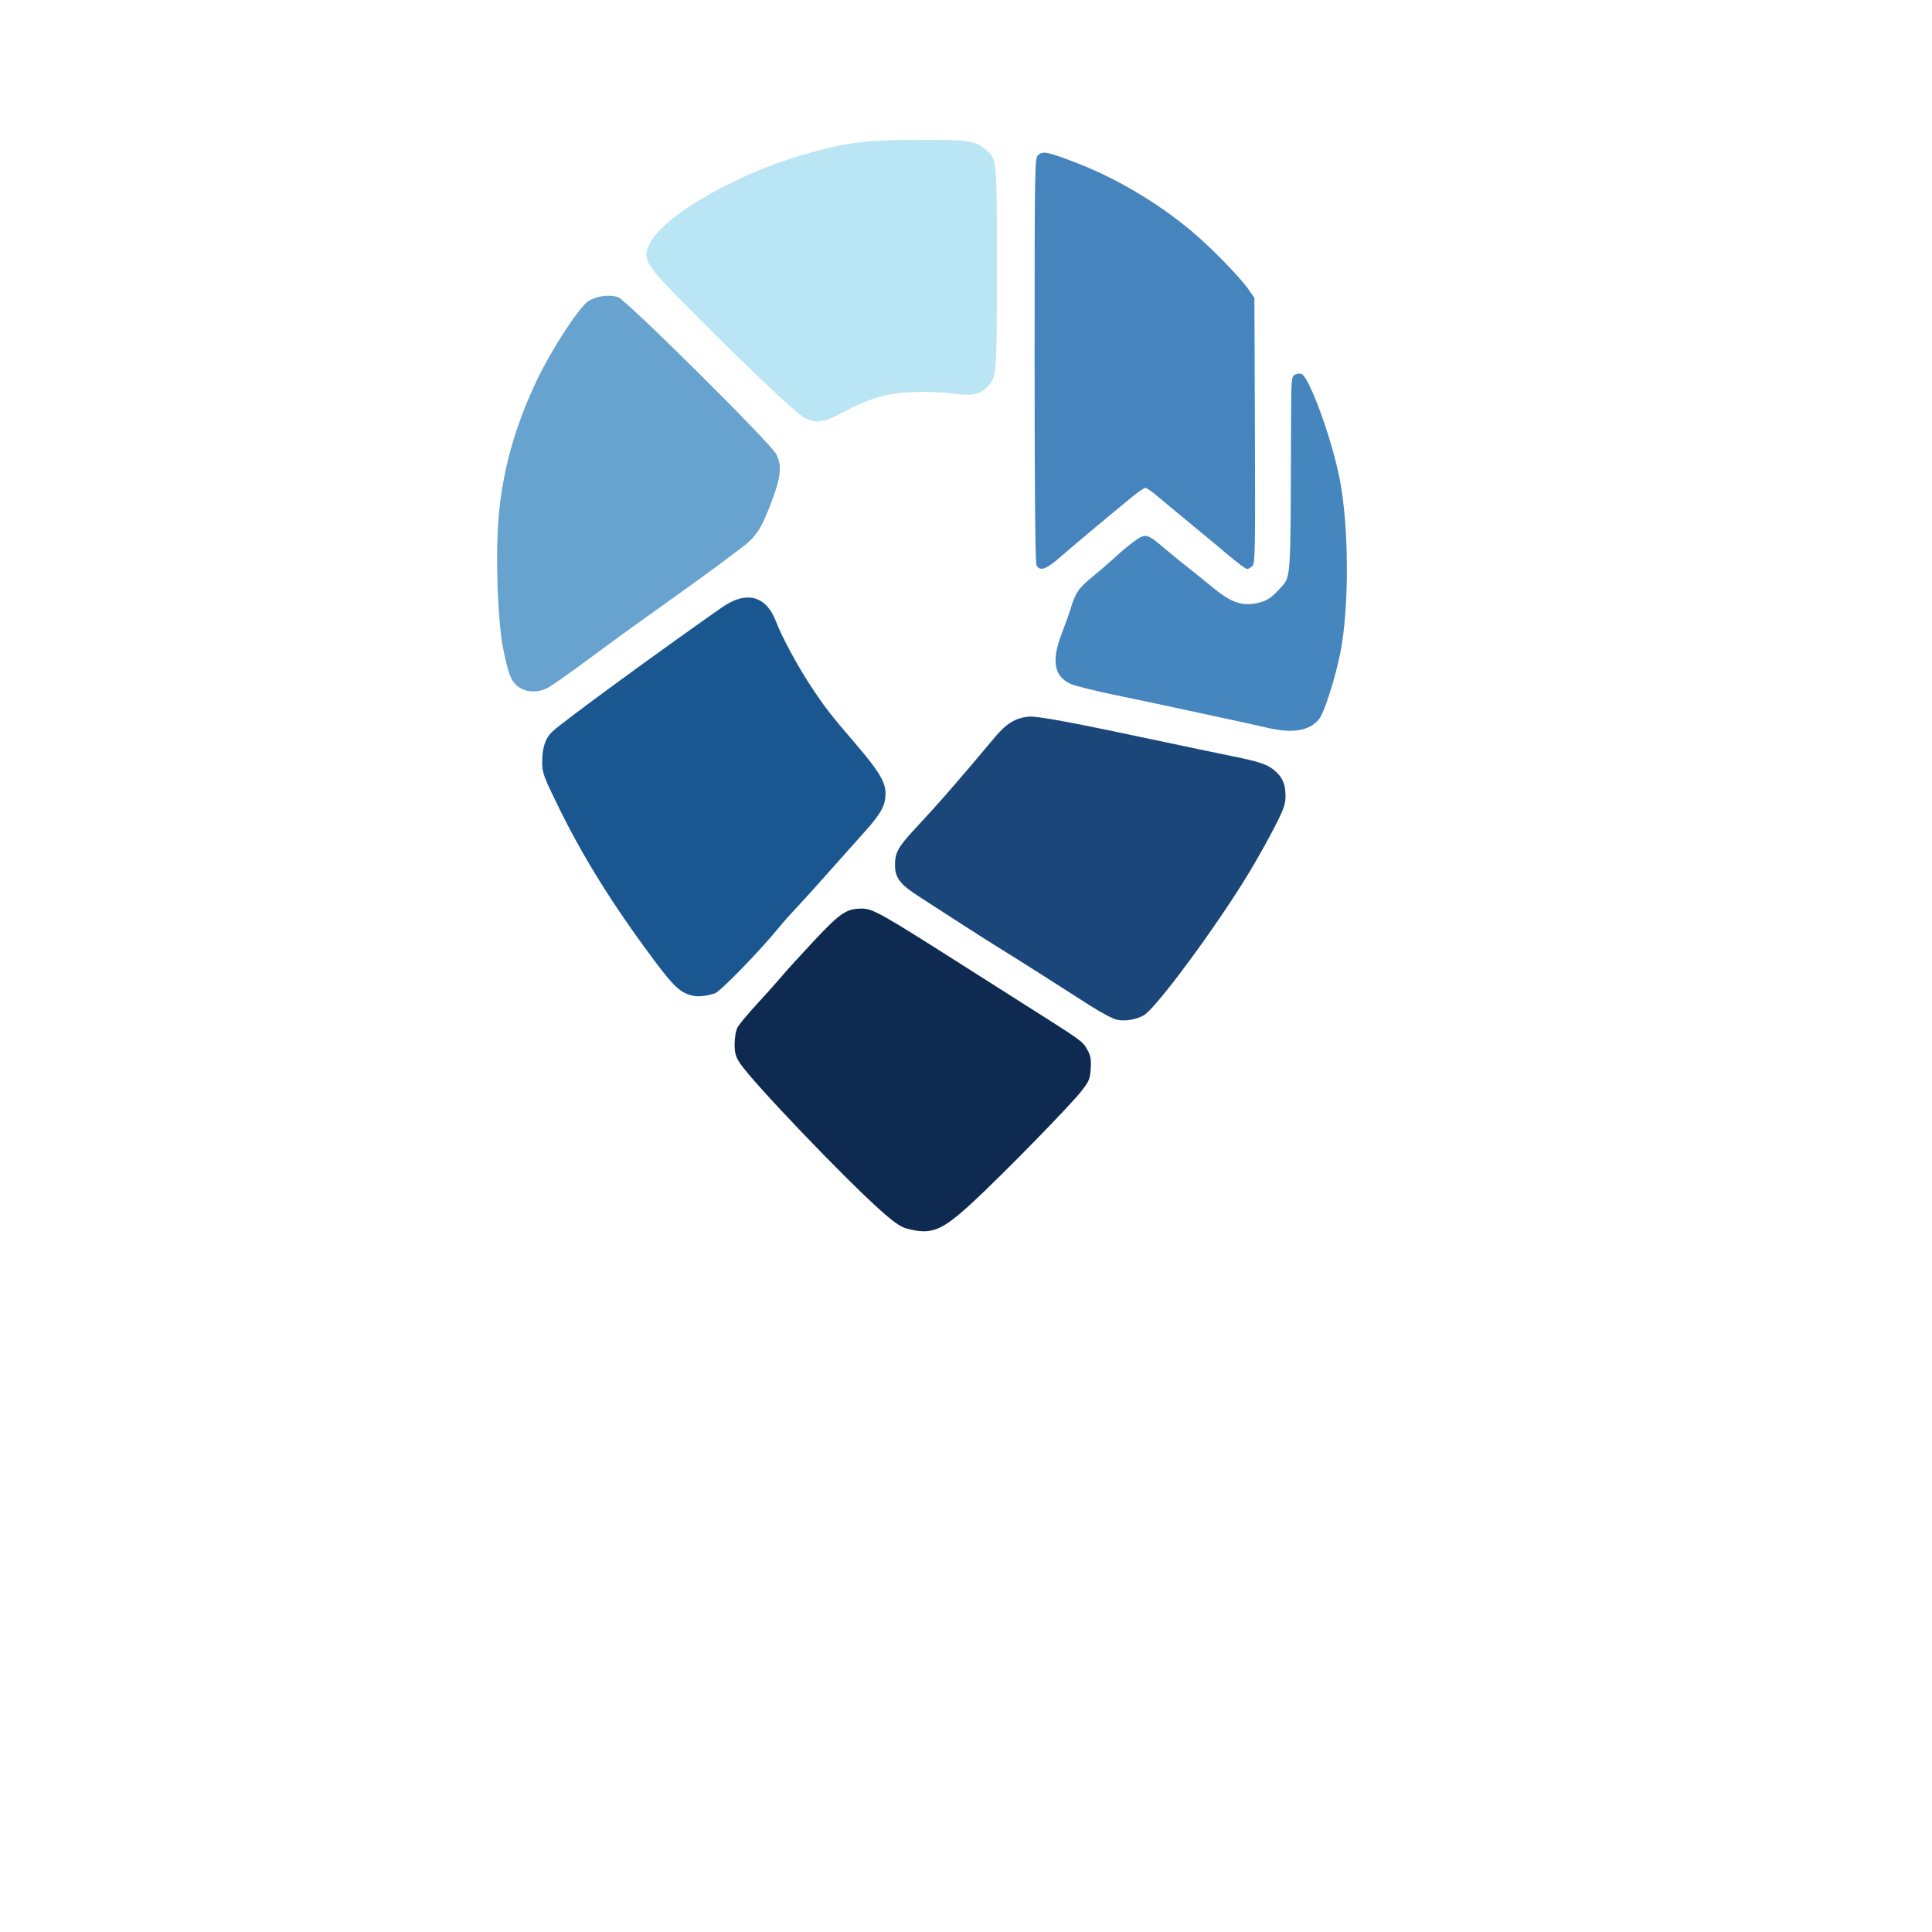
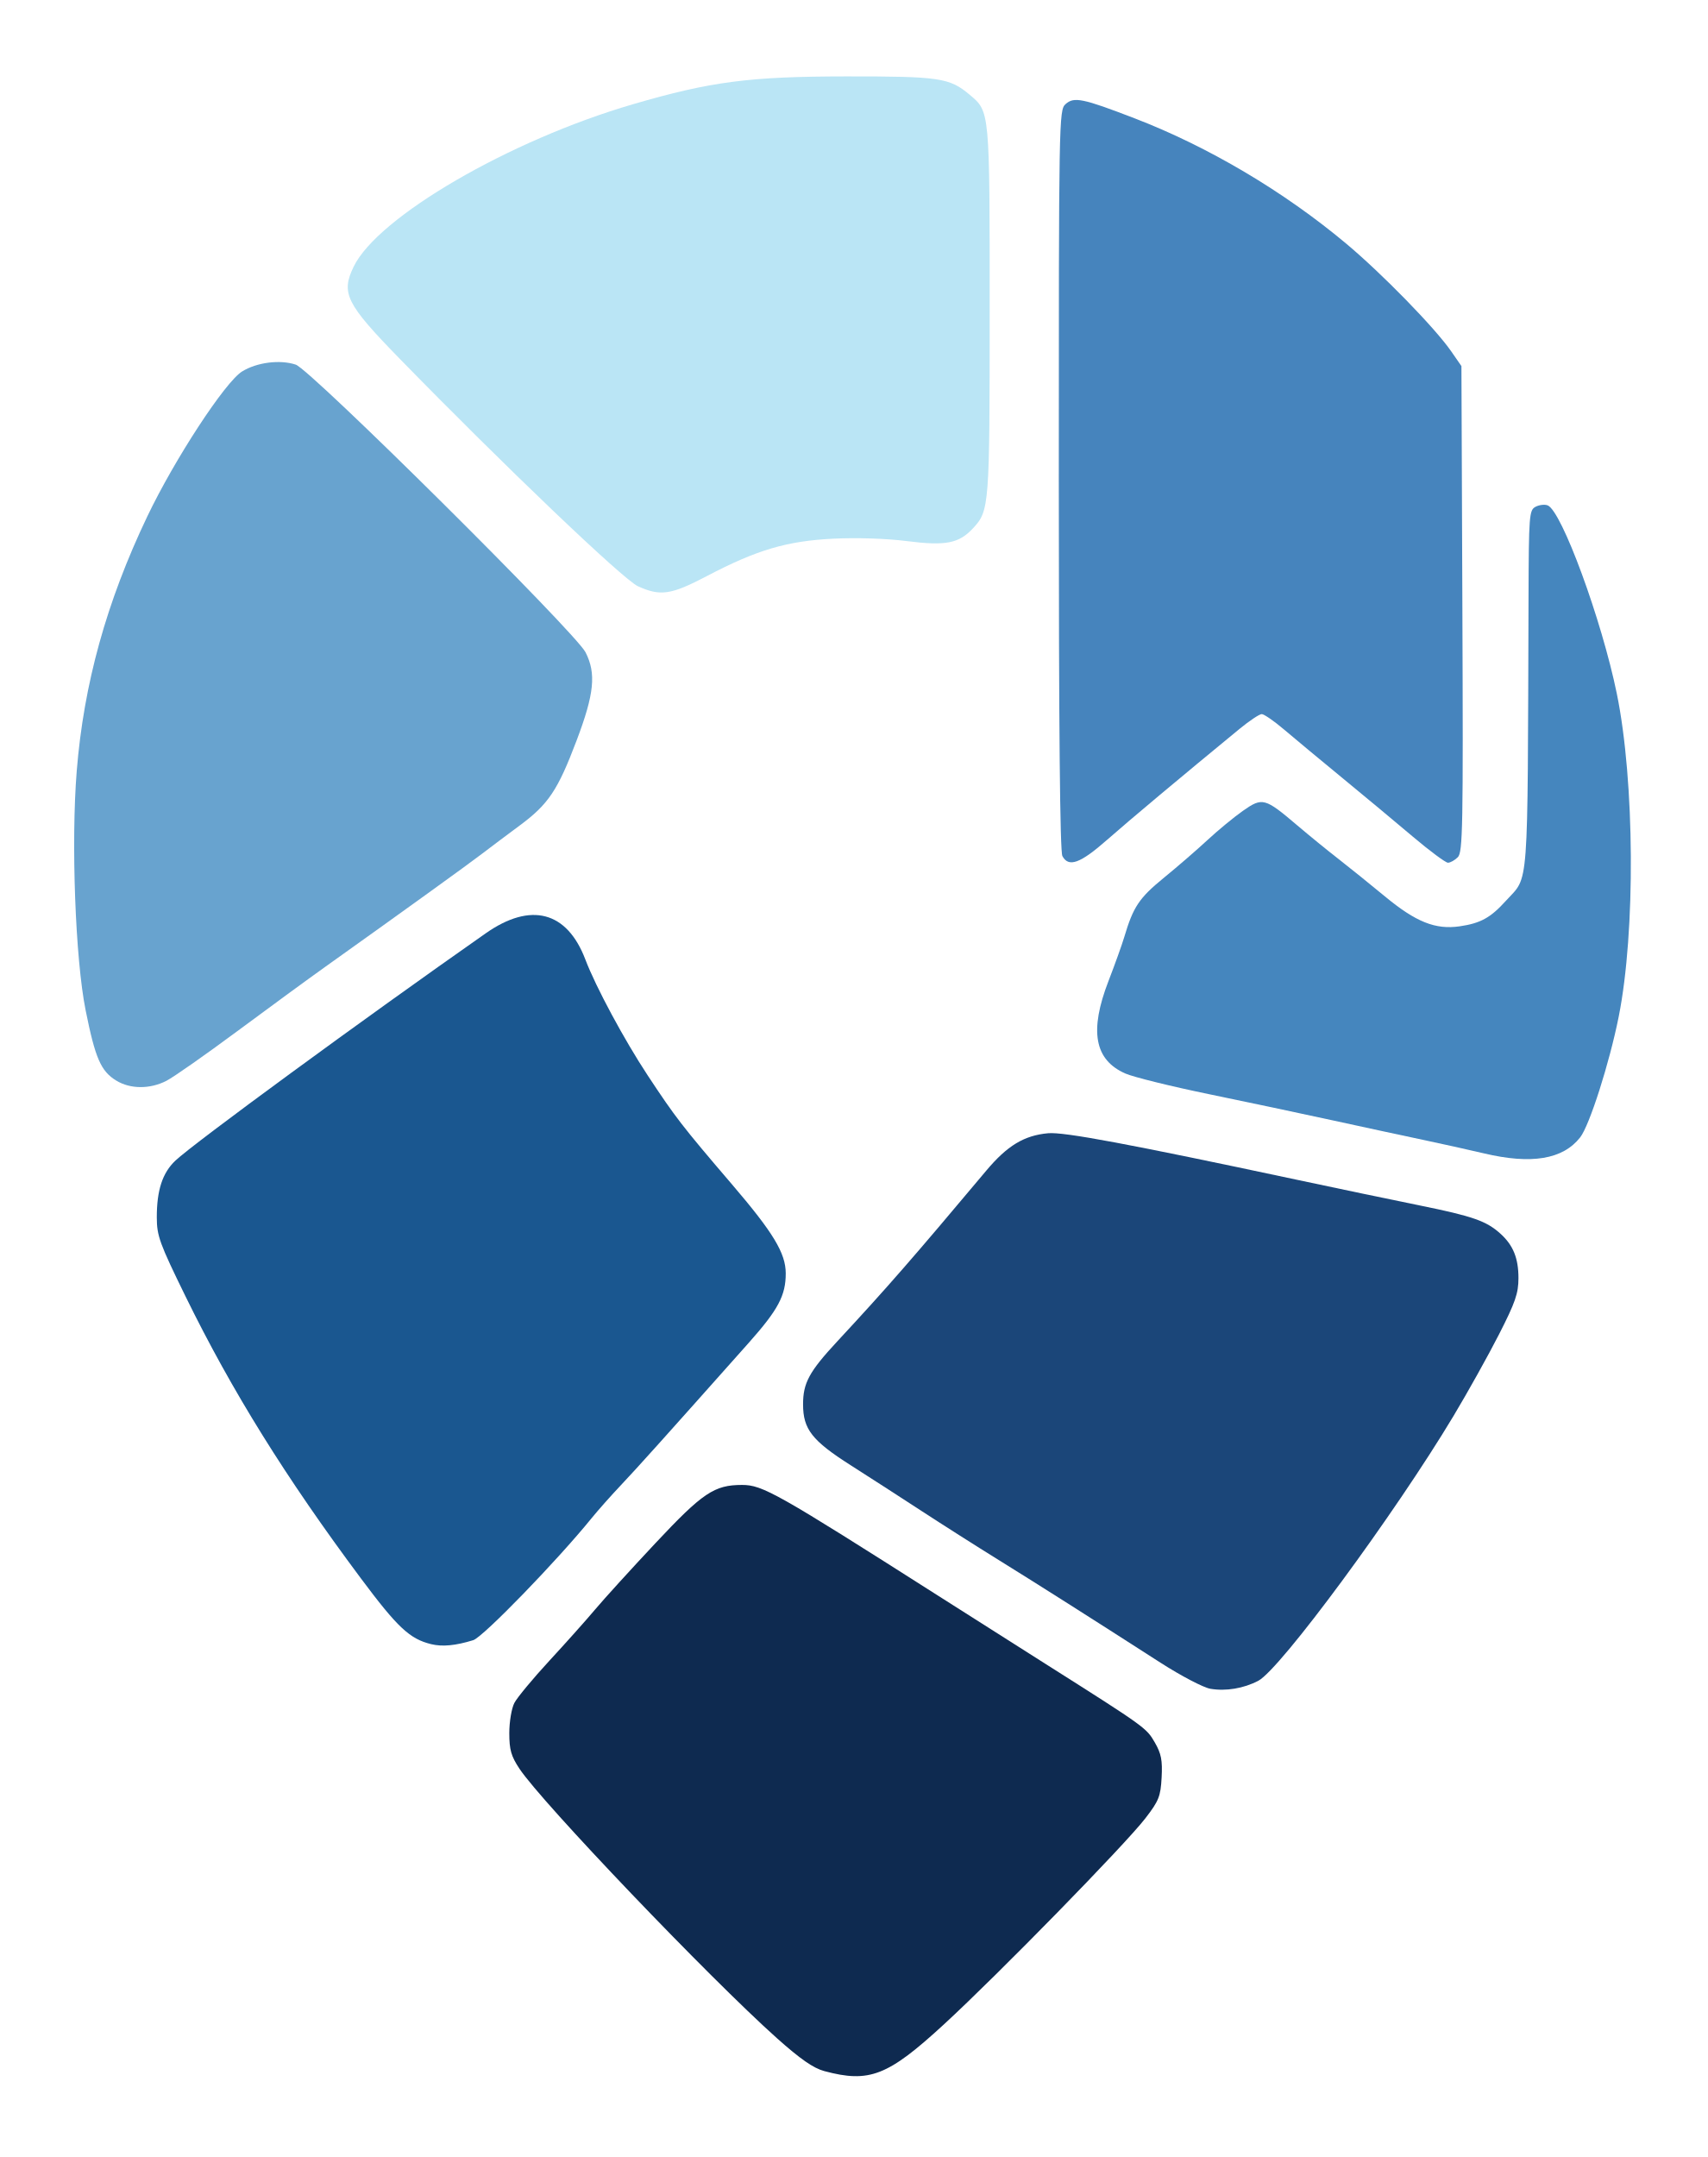
- <svg xmlns="http://www.w3.org/2000/svg" viewBox="0 0 1024 1024" role="img" aria-label="Life Map Diary logo">
+ <svg xmlns="http://www.w3.org/2000/svg" viewBox="242 52 494 624" role="img" aria-label="Life Map Diary logo">
  <path style="fill:#bae5f5;fill-opacity:1;stroke:none" d="m 426.584,221.593 c -4.233,-1.921 -38.624,-34.752 -68.87,-65.747 -15.59,-15.976 -17.109,-19.004 -13.388,-26.692 6.977,-14.413 45.091,-36.577 80.821,-46.999 22.546,-6.577 33.653,-8.026 61.715,-8.052 26.952,-0.025 29.889,0.408 35.661,5.266 5.911,4.974 5.839,4.202 5.839,62.529 0,56.594 -0.095,57.833 -4.801,62.908 -4.099,4.42 -7.921,5.161 -19.202,3.724 -5.861,-0.747 -14.454,-1.028 -21.222,-0.695 -13.44,0.662 -22.166,3.239 -36.578,10.802 -10.41,5.463 -13.459,5.914 -19.975,2.956 z" />
  <path style="fill:#4684bd;fill-opacity:1;stroke:none" d="m 549.398,299.644 c -0.695,-1.299 -1.035,-37.061 -1.035,-108.845 0,-104.402 0.045,-106.952 1.933,-108.66 2.453,-2.22 4.93,-1.712 20.067,4.116 21.265,8.188 43.082,21.104 61.085,36.163 10.44,8.733 25.742,24.417 30.45,31.21 l 2.965,4.278 0.276,70.239 c 0.248,63.238 0.117,70.398 -1.321,71.836 -0.879,0.879 -2.161,1.597 -2.85,1.597 -0.689,0 -5.269,-3.4 -10.179,-7.555 -4.909,-4.155 -14.101,-11.806 -20.426,-17.002 -6.325,-5.196 -13.879,-11.471 -16.787,-13.945 -2.908,-2.474 -5.833,-4.496 -6.5,-4.494 -0.667,0.002 -3.539,1.915 -6.383,4.25 -17.008,13.968 -31.784,26.343 -38.33,32.102 -7.811,6.872 -11.157,8.087 -12.965,4.71 z" />
  <path style="fill:#68a3cf;fill-opacity:1;stroke:none" d="m 275.661,364.619 c -4.472,-2.727 -6.087,-6.429 -8.892,-20.387 -2.972,-14.791 -4.227,-48.564 -2.57,-69.154 2.03,-25.211 8.604,-48.931 20.423,-73.687 7.902,-16.551 22.519,-38.896 27.429,-41.93 4.277,-2.643 10.935,-3.492 15.52,-1.979 4.31,1.422 80.903,77.437 83.853,83.219 3.124,6.123 2.532,11.998 -2.566,25.474 -5.47,14.46 -8.174,18.494 -16.539,24.676 -3.552,2.625 -8.483,6.324 -10.958,8.219 -4.108,3.146 -22.811,16.63 -45.352,32.697 -4.869,3.47 -16.344,11.865 -25.5,18.654 -9.156,6.789 -18.318,13.202 -20.358,14.25 -4.758,2.443 -10.43,2.422 -14.491,-0.054 z" />
  <path style="fill:#4586be;fill-opacity:1;stroke:none" d="m 671.363,385.658 c -4.125,-0.977 -12,-2.726 -17.5,-3.886 -5.5,-1.16 -17.268,-3.698 -26.151,-5.638 -8.883,-1.941 -25.083,-5.371 -36,-7.622 -10.917,-2.251 -21.75,-4.926 -24.073,-5.945 -8.962,-3.929 -10.494,-12.295 -4.902,-26.759 1.856,-4.801 3.91,-10.528 4.565,-12.728 2.602,-8.747 4.308,-11.304 11.409,-17.101 3.933,-3.211 9.627,-8.136 12.652,-10.946 3.025,-2.809 7.634,-6.609 10.242,-8.445 5.665,-3.986 6.365,-3.801 15.706,4.141 3.46,2.942 8.825,7.316 11.922,9.72 3.097,2.403 9.177,7.303 13.511,10.887 8.95,7.401 14.594,9.657 21.611,8.638 6.044,-0.878 8.95,-2.482 13.378,-7.383 6.748,-7.469 6.252,-0.829 6.545,-87.727 0.08,-23.828 0.191,-25.272 2.013,-26.246 1.06,-0.567 2.643,-0.757 3.517,-0.422 4.047,1.553 15.639,33.096 20.016,54.468 5.187,25.324 5.445,68.879 0.553,93.415 -2.673,13.406 -8.457,31.522 -11.164,34.963 -5.011,6.37 -14.091,7.875 -27.851,4.617 z" />
  <path style="fill:#1a5790;fill-opacity:1;stroke:none" d="m 366.793,527.649 c -6.23,-1.51 -9.741,-4.794 -20.393,-19.071 -21.662,-29.034 -37.352,-54.258 -50.694,-81.5 -7.553,-15.421 -8.327,-17.546 -8.335,-22.884 -0.012,-7.874 1.628,-12.886 5.381,-16.441 5.27,-4.991 54.326,-40.915 89.809,-65.767 13.025,-9.122 23.502,-6.362 28.813,7.592 3.029,7.959 11.222,23.188 18.021,33.5 8.018,12.16 10.007,14.732 24.338,31.47 12.019,14.038 15.606,19.966 15.619,25.812 0.014,6.412 -2.176,10.521 -10.731,20.137 -24.644,27.698 -32.225,36.138 -36.901,41.081 -2.862,3.025 -6.7,7.347 -8.531,9.604 -10.03,12.371 -31.441,34.437 -34.256,35.305 -5.125,1.58 -8.916,1.943 -12.141,1.161 z" />
  <path style="fill:#1b4679;fill-opacity:1;stroke:none" d="m 592.216,540.546 c -2.006,-0.341 -8.497,-3.735 -14.425,-7.543 -21.175,-13.603 -35.103,-22.44 -46.698,-29.627 -6.474,-4.013 -16.599,-10.449 -22.5,-14.301 -5.901,-3.852 -15.111,-9.794 -20.466,-13.204 -11.174,-7.115 -13.754,-10.413 -13.76,-17.591 -0.005,-6.206 1.769,-9.478 9.862,-18.194 14.326,-15.427 21.786,-23.974 43.15,-49.433 6.071,-7.235 10.945,-10.181 17.903,-10.82 4.534,-0.417 23.472,3.123 71.581,13.38 11.55,2.463 27.75,5.849 36,7.526 15.378,3.126 19.257,4.489 23.345,8.208 3.642,3.312 5.155,7.067 5.155,12.789 0,4.412 -0.904,7.028 -5.635,16.3 -3.099,6.074 -9.006,16.669 -13.128,23.544 -17.03,28.41 -50.158,73.342 -56.52,76.66 -4.251,2.216 -9.378,3.07 -13.865,2.308 z" />
  <path style="fill:#0e2a50;stroke:none;fill-opacity:1" d="m 480.507,651.148 c -3.155,-0.847 -6.931,-3.47 -13.701,-9.515 -19.595,-17.498 -68.015,-68.167 -74.513,-77.975 -2.405,-3.631 -2.929,-5.473 -2.929,-10.3 0,-3.233 0.658,-7.15 1.461,-8.704 0.804,-1.554 5.357,-7.044 10.119,-12.2 4.762,-5.156 10.738,-11.85 13.28,-14.875 2.542,-3.025 10.386,-11.648 17.431,-19.162 13.669,-14.578 17.033,-16.838 25.059,-16.838 5.936,0 10.028,2.311 56.649,31.989 8.525,5.427 22.835,14.512 31.8,20.189 28.224,17.873 28.561,18.116 30.98,22.322 1.865,3.242 2.238,5.162 1.97,10.136 -0.295,5.475 -0.801,6.746 -4.704,11.804 -5.93,7.686 -42.572,45.162 -58.314,59.641 -16.2,14.901 -21.554,16.988 -34.588,13.488 z" />
  <path style="fill:#0c2950;fill-opacity:1;stroke:none;stroke-width:0;stroke-dasharray:none" d="M 595.153,436.445 270.984,72.6" />
</svg>
